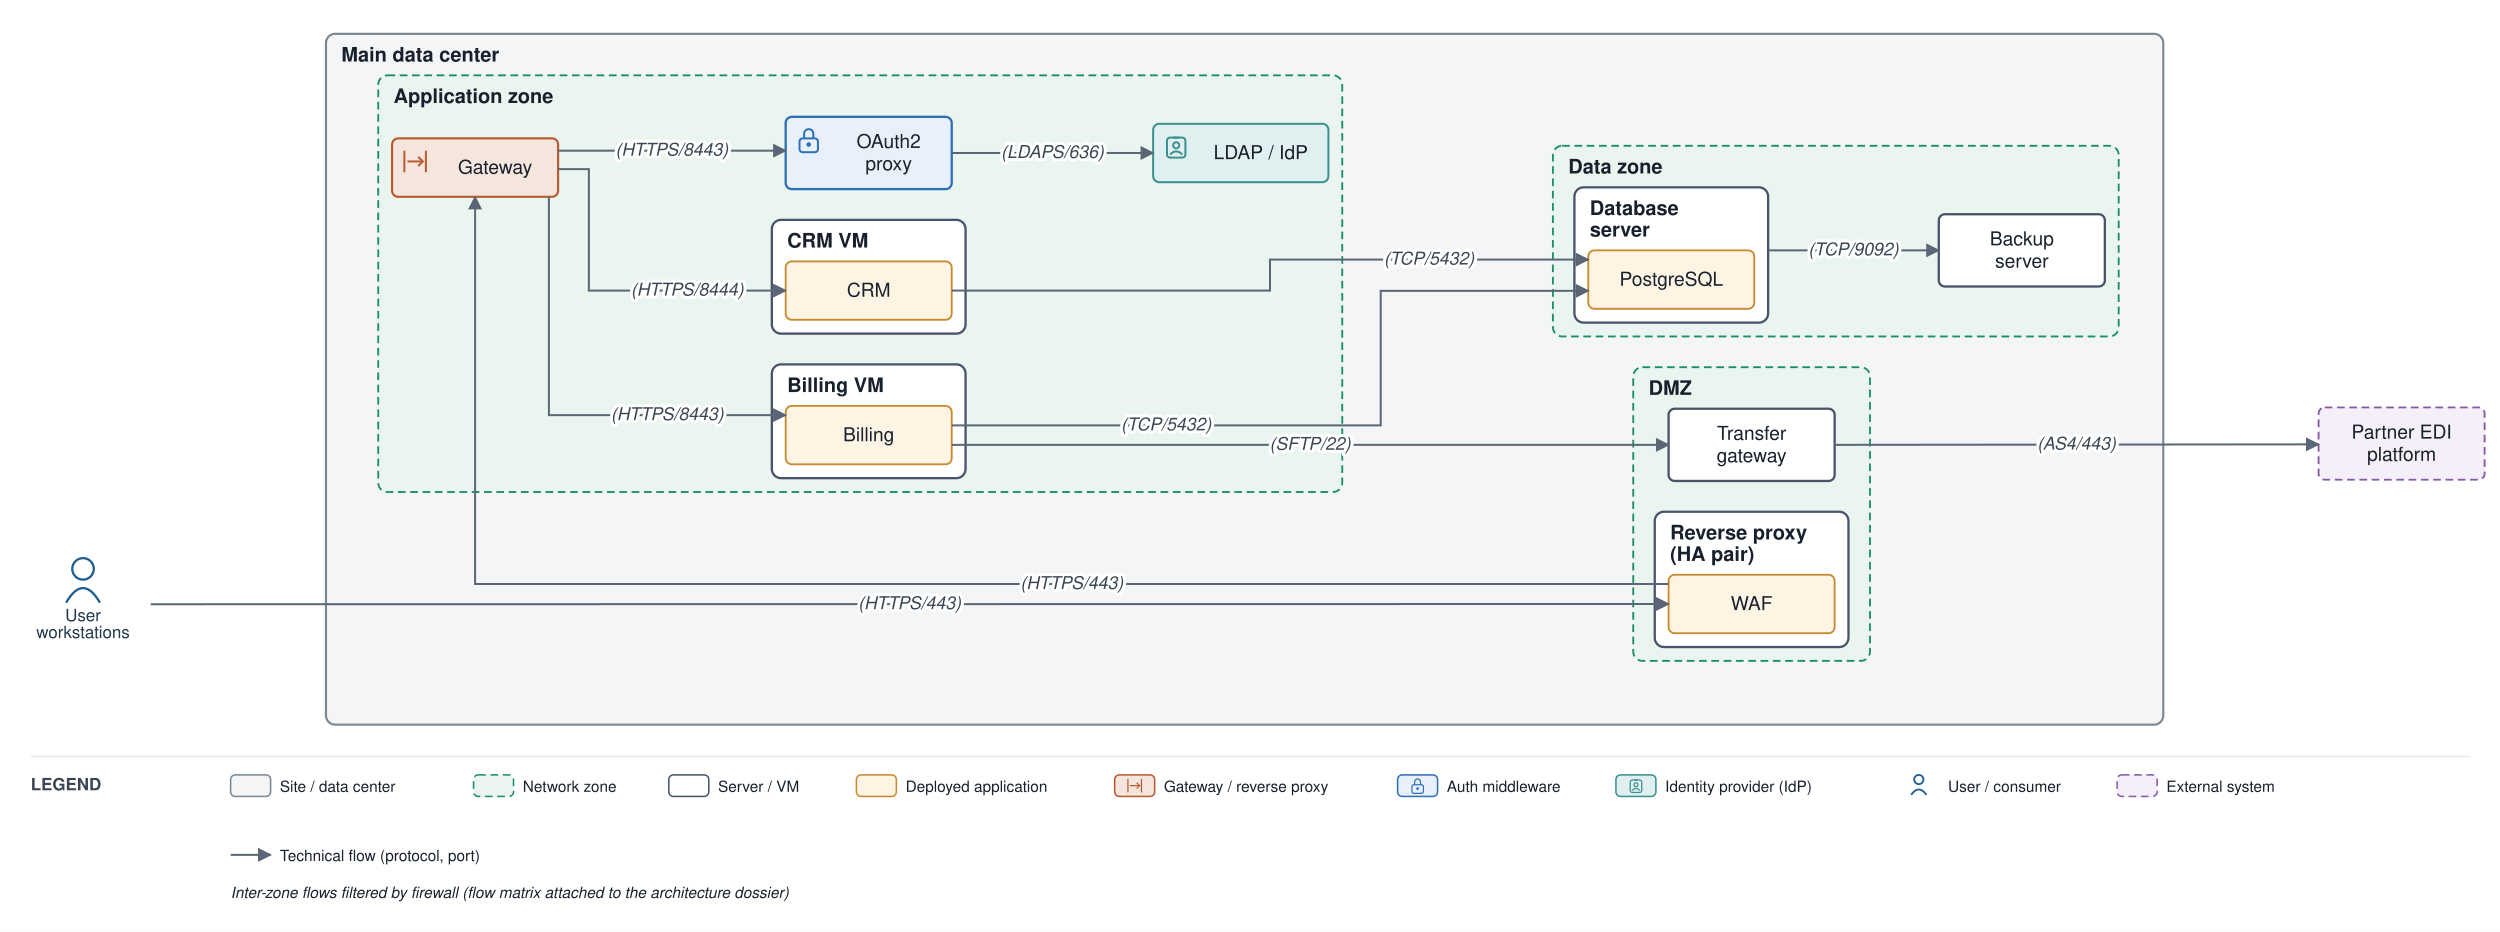
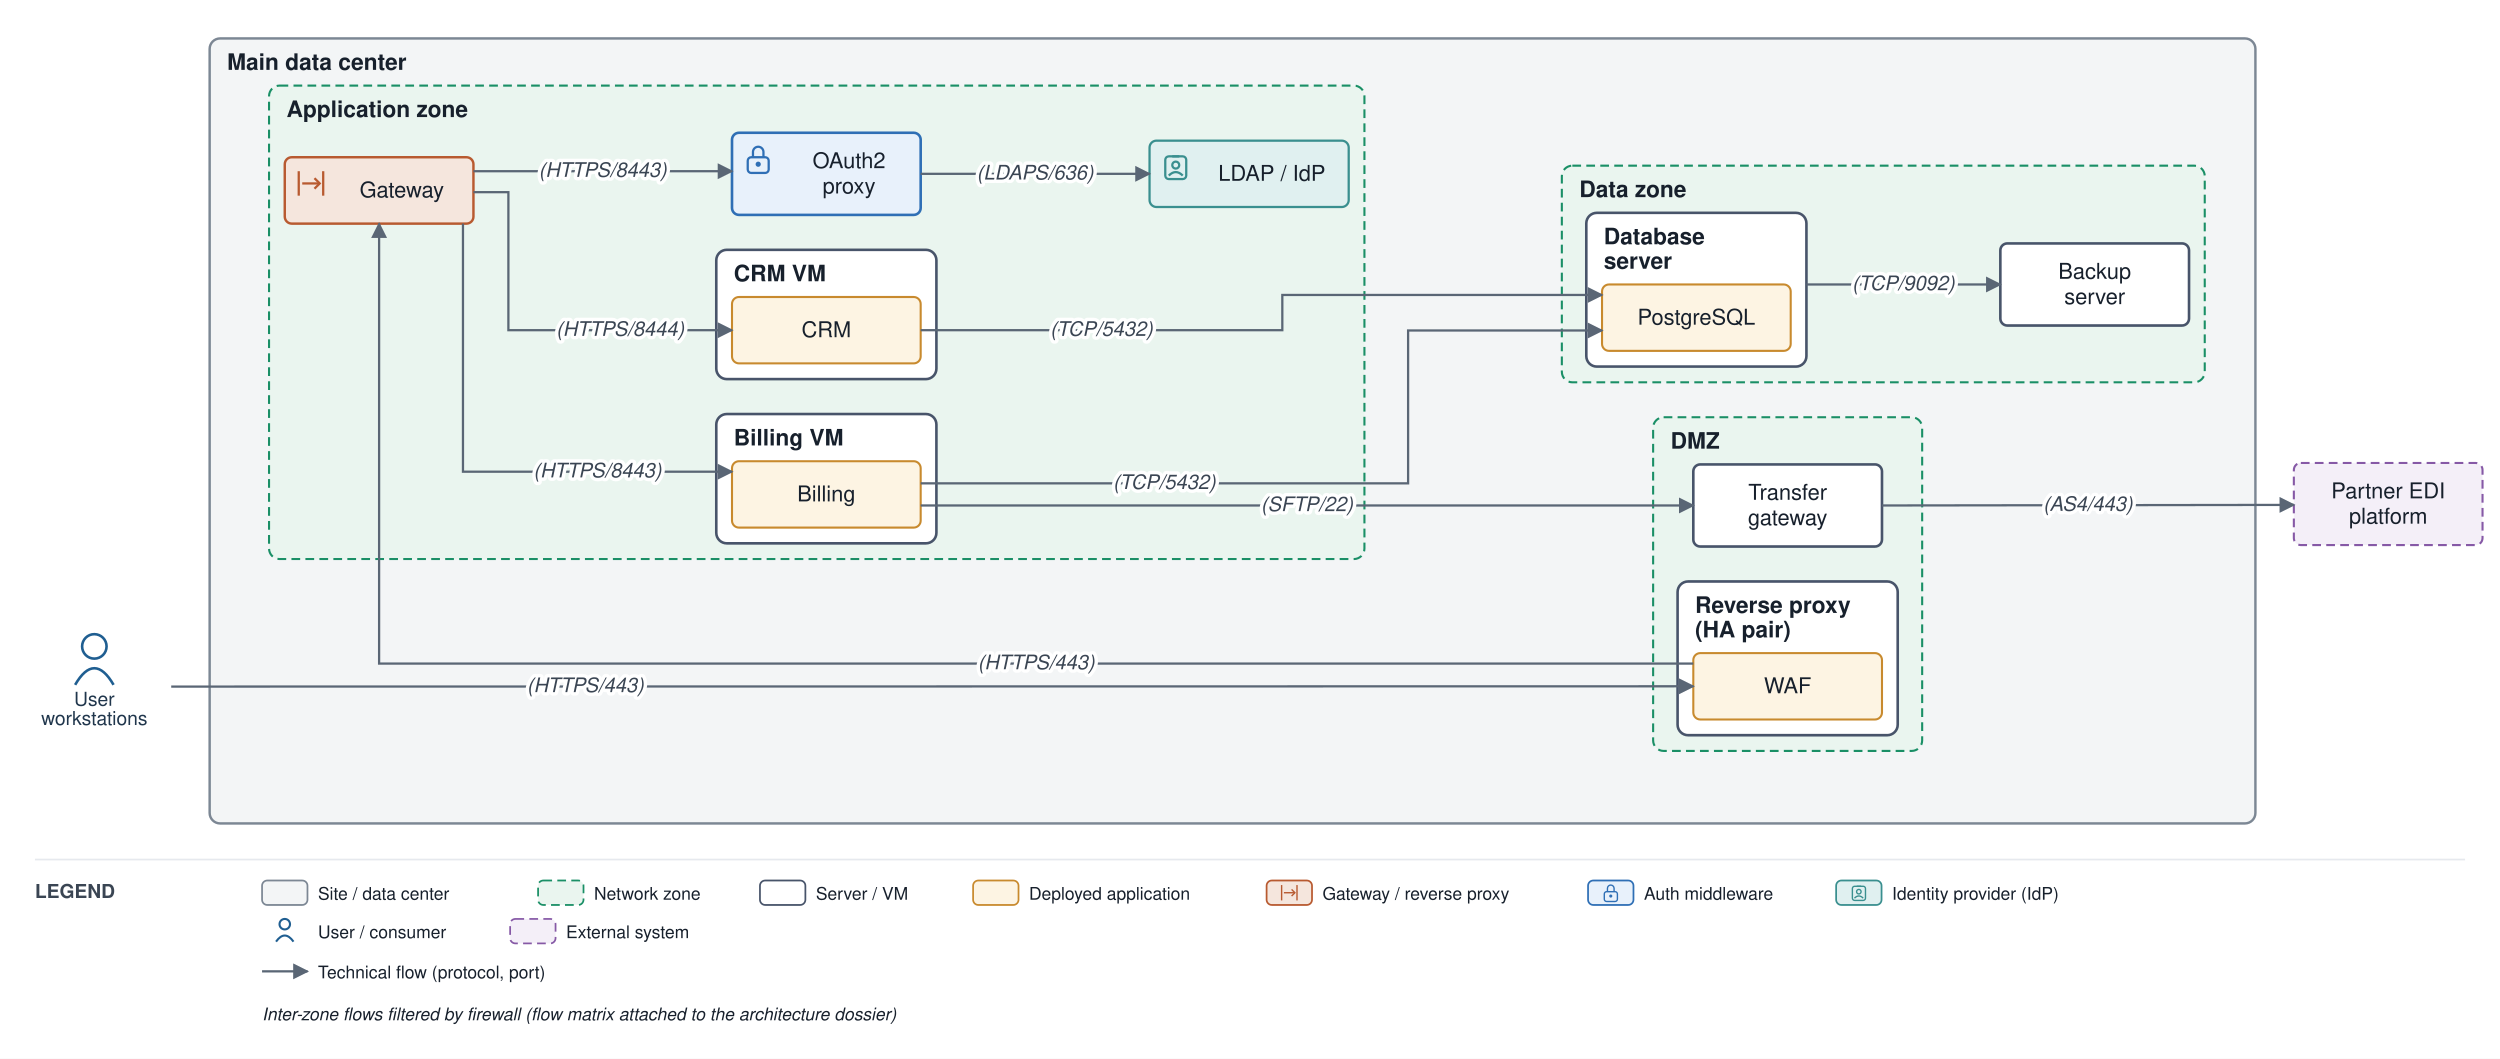
- <svg xmlns="http://www.w3.org/2000/svg" viewBox="0 0 1626 606" font-family="Helvetica,Arial,sans-serif">
+ <svg xmlns="http://www.w3.org/2000/svg" viewBox="0 0 1431 606" font-family="Helvetica,Arial,sans-serif">
  <defs>
    <marker id="arr" viewBox="0 0 10 10" refX="9" refY="5" markerWidth="7" markerHeight="7" orient="auto-start-reverse">
      <path d="M0,0 L10,5 L0,10 z" fill="#5a6675" />
    </marker>
  </defs>
-   <rect width="1626" height="606" fill="#ffffff" />
-   <rect x="212" y="22" width="1195" height="449.333" rx="6" fill="#f3f5f6" stroke="#7c8794" stroke-width="1.4" />
-   <text x="222" y="40" font-size="13" font-weight="bold" fill="#17202c">Main data center</text>
-   <rect x="1062.25" y="238.833" width="154" height="191" rx="6" fill="#eaf5ef" stroke="#1a8f66" stroke-width="1.2" stroke-dasharray="5 3" />
-   <text x="1072.25" y="256.833" font-size="13" font-weight="bold" fill="#17202c">DMZ</text>
-   <rect x="1076.25" y="332.833" width="126" height="88" rx="6" fill="#ffffff" stroke="#48546a" stroke-width="1.5" />
-   <text x="1086.25" y="350.833" font-size="13" font-weight="bold" fill="#17202c">Reverse proxy</text>
-   <text x="1086.25" y="364.833" font-size="13" font-weight="bold" fill="#17202c">(HA pair)</text>
-   <rect x="246" y="49" width="627" height="271" rx="6" fill="#eaf5ef" stroke="#1a8f66" stroke-width="1.2" stroke-dasharray="5 3" />
-   <text x="256" y="67" font-size="13" font-weight="bold" fill="#17202c">Application zone</text>
-   <rect x="502" y="237" width="126" height="74" rx="6" fill="#ffffff" stroke="#48546a" stroke-width="1.5" />
-   <text x="512" y="255" font-size="13" font-weight="bold" fill="#17202c">Billing VM</text>
-   <rect x="502" y="143" width="126" height="74" rx="6" fill="#ffffff" stroke="#48546a" stroke-width="1.5" />
-   <text x="512" y="161" font-size="13" font-weight="bold" fill="#17202c">CRM VM</text>
-   <rect x="1010" y="94.833" width="368" height="124" rx="6" fill="#eaf5ef" stroke="#1a8f66" stroke-width="1.2" stroke-dasharray="5 3" />
-   <text x="1020" y="112.833" font-size="13" font-weight="bold" fill="#17202c">Data zone</text>
-   <rect x="1024" y="121.833" width="126" height="88" rx="6" fill="#ffffff" stroke="#48546a" stroke-width="1.5" />
-   <text x="1034" y="139.833" font-size="13" font-weight="bold" fill="#17202c">Database</text>
-   <text x="1034" y="153.833" font-size="13" font-weight="bold" fill="#17202c">server</text>
-   <rect x="1085.25" y="373.833" width="108" height="38" rx="4" fill="#fdf4e3" stroke="#c88a2e" stroke-width="1.2" />
-   <text x="1139.25" y="396.833" font-size="12.5" text-anchor="middle" fill="#17202c">WAF</text>
-   <rect x="1085.25" y="265.833" width="108" height="47" rx="4" fill="#ffffff" stroke="#48546a" stroke-width="1.5" />
-   <text x="1139.25" y="286.083" font-size="12.5" text-anchor="middle" fill="#17202c">Transfer</text>
-   <text x="1139.25" y="300.583" font-size="12.5" text-anchor="middle" fill="#17202c">gateway</text>
-   <rect x="255" y="90" width="108" height="38" rx="4" fill="#f5e6dd" stroke="#b85a30" stroke-width="1.4" />
-   <path d="M 263 98 V 112 M 277 98 V 112" fill="none" stroke="#b85a30" stroke-width="1.3" />
-   <path d="M 265 105 H 275" fill="none" stroke="#b85a30" stroke-width="1.3" />
-   <path d="M 272 102 l 3 3 l -3 3" fill="none" stroke="#b85a30" stroke-width="1.3" />
-   <text x="322" y="113" font-size="12.5" text-anchor="middle" fill="#17202c">Gateway</text>
-   <rect x="511" y="76" width="108" height="47" rx="4" fill="#e8f1fb" stroke="#2f6fb5" stroke-width="1.5" />
-   <rect x="520" y="90" width="12" height="9" rx="2" fill="none" stroke="#2f6fb5" stroke-width="1.3" />
-   <path d="M 523 90 v -3 a 3 3 0 0 1 6 0 v 3" fill="none" stroke="#2f6fb5" stroke-width="1.3" />
-   <circle cx="526" cy="94" r="1.5" fill="#2f6fb5" />
-   <text x="578" y="96.25" font-size="12.5" text-anchor="middle" fill="#17202c">OAuth2</text>
-   <text x="578" y="110.75" font-size="12.5" text-anchor="middle" fill="#17202c">proxy</text>
-   <rect x="750" y="80.5" width="114" height="38" rx="4" fill="#e0f0f0" stroke="#3a8f8f" stroke-width="1.3" />
-   <rect x="759" y="89.5" width="12" height="13" rx="2" fill="none" stroke="#3a8f8f" stroke-width="1.3" />
-   <path d="M 763 89.5 H 767" fill="none" stroke="#3a8f8f" stroke-width="1.3" />
-   <circle cx="765" cy="94.5" r="2" fill="none" stroke="#3a8f8f" stroke-width="1.3" />
-   <path d="M 761 100.5 q 4 -4 8 0" fill="none" stroke="#3a8f8f" stroke-width="1.3" />
-   <text x="820" y="103.5" font-size="12.5" text-anchor="middle" fill="#17202c">LDAP / IdP</text>
-   <rect x="511" y="264" width="108" height="38" rx="4" fill="#fdf4e3" stroke="#c88a2e" stroke-width="1.2" />
-   <text x="565" y="287" font-size="12.5" text-anchor="middle" fill="#17202c">Billing</text>
-   <rect x="511" y="170" width="108" height="38" rx="4" fill="#fdf4e3" stroke="#c88a2e" stroke-width="1.2" />
-   <text x="565" y="193" font-size="12.5" text-anchor="middle" fill="#17202c">CRM</text>
-   <rect x="1033" y="162.833" width="108" height="38" rx="4" fill="#fdf4e3" stroke="#c88a2e" stroke-width="1.2" />
-   <text x="1087" y="185.833" font-size="12.5" text-anchor="middle" fill="#17202c">PostgreSQL</text>
-   <rect x="1261" y="139.333" width="108" height="47" rx="4" fill="#ffffff" stroke="#48546a" stroke-width="1.5" />
-   <text x="1315" y="159.583" font-size="12.5" text-anchor="middle" fill="#17202c">Backup</text>
-   <text x="1315" y="174.083" font-size="12.5" text-anchor="middle" fill="#17202c">server</text>
+   <rect width="1431" height="606" fill="#ffffff" />
+   <rect x="120" y="22" width="1171" height="449.333" rx="6" fill="#f3f5f6" stroke="#7c8794" stroke-width="1.4" />
+   <text x="130" y="40" font-size="13" font-weight="bold" fill="#17202c">Main data center</text>
+   <rect x="946.25" y="238.833" width="154" height="191" rx="6" fill="#eaf5ef" stroke="#1a8f66" stroke-width="1.2" stroke-dasharray="5 3" />
+   <text x="956.25" y="256.833" font-size="13" font-weight="bold" fill="#17202c">DMZ</text>
+   <rect x="960.25" y="332.833" width="126" height="88" rx="6" fill="#ffffff" stroke="#48546a" stroke-width="1.5" />
+   <text x="970.25" y="350.833" font-size="13" font-weight="bold" fill="#17202c">Reverse proxy</text>
+   <text x="970.25" y="364.833" font-size="13" font-weight="bold" fill="#17202c">(HA pair)</text>
+   <rect x="154" y="49" width="627" height="271" rx="6" fill="#eaf5ef" stroke="#1a8f66" stroke-width="1.2" stroke-dasharray="5 3" />
+   <text x="164" y="67" font-size="13" font-weight="bold" fill="#17202c">Application zone</text>
+   <rect x="410" y="237" width="126" height="74" rx="6" fill="#ffffff" stroke="#48546a" stroke-width="1.5" />
+   <text x="420" y="255" font-size="13" font-weight="bold" fill="#17202c">Billing VM</text>
+   <rect x="410" y="143" width="126" height="74" rx="6" fill="#ffffff" stroke="#48546a" stroke-width="1.5" />
+   <text x="420" y="161" font-size="13" font-weight="bold" fill="#17202c">CRM VM</text>
+   <rect x="894" y="94.833" width="368" height="124" rx="6" fill="#eaf5ef" stroke="#1a8f66" stroke-width="1.2" stroke-dasharray="5 3" />
+   <text x="904" y="112.833" font-size="13" font-weight="bold" fill="#17202c">Data zone</text>
+   <rect x="908" y="121.833" width="126" height="88" rx="6" fill="#ffffff" stroke="#48546a" stroke-width="1.5" />
+   <text x="918" y="139.833" font-size="13" font-weight="bold" fill="#17202c">Database</text>
+   <text x="918" y="153.833" font-size="13" font-weight="bold" fill="#17202c">server</text>
+   <rect x="969.25" y="373.833" width="108" height="38" rx="4" fill="#fdf4e3" stroke="#c88a2e" stroke-width="1.2" />
+   <text x="1023.25" y="396.833" font-size="12.5" text-anchor="middle" fill="#17202c">WAF</text>
+   <rect x="969.25" y="265.833" width="108" height="47" rx="4" fill="#ffffff" stroke="#48546a" stroke-width="1.5" />
+   <text x="1023.25" y="286.083" font-size="12.5" text-anchor="middle" fill="#17202c">Transfer</text>
+   <text x="1023.25" y="300.583" font-size="12.5" text-anchor="middle" fill="#17202c">gateway</text>
+   <rect x="163" y="90" width="108" height="38" rx="4" fill="#f5e6dd" stroke="#b85a30" stroke-width="1.4" />
+   <path d="M 171 98 V 112 M 185 98 V 112" fill="none" stroke="#b85a30" stroke-width="1.3" />
+   <path d="M 173 105 H 183" fill="none" stroke="#b85a30" stroke-width="1.3" />
+   <path d="M 180 102 l 3 3 l -3 3" fill="none" stroke="#b85a30" stroke-width="1.3" />
+   <text x="230" y="113" font-size="12.5" text-anchor="middle" fill="#17202c">Gateway</text>
+   <rect x="419" y="76" width="108" height="47" rx="4" fill="#e8f1fb" stroke="#2f6fb5" stroke-width="1.5" />
+   <rect x="428" y="90" width="12" height="9" rx="2" fill="none" stroke="#2f6fb5" stroke-width="1.3" />
+   <path d="M 431 90 v -3 a 3 3 0 0 1 6 0 v 3" fill="none" stroke="#2f6fb5" stroke-width="1.3" />
+   <circle cx="434" cy="94" r="1.5" fill="#2f6fb5" />
+   <text x="486" y="96.25" font-size="12.5" text-anchor="middle" fill="#17202c">OAuth2</text>
+   <text x="486" y="110.75" font-size="12.5" text-anchor="middle" fill="#17202c">proxy</text>
+   <rect x="658" y="80.5" width="114" height="38" rx="4" fill="#e0f0f0" stroke="#3a8f8f" stroke-width="1.3" />
+   <rect x="667" y="89.5" width="12" height="13" rx="2" fill="none" stroke="#3a8f8f" stroke-width="1.3" />
+   <path d="M 671 89.5 H 675" fill="none" stroke="#3a8f8f" stroke-width="1.3" />
+   <circle cx="673" cy="94.5" r="2" fill="none" stroke="#3a8f8f" stroke-width="1.3" />
+   <path d="M 669 100.5 q 4 -4 8 0" fill="none" stroke="#3a8f8f" stroke-width="1.3" />
+   <text x="728" y="103.5" font-size="12.5" text-anchor="middle" fill="#17202c">LDAP / IdP</text>
+   <rect x="419" y="264" width="108" height="38" rx="4" fill="#fdf4e3" stroke="#c88a2e" stroke-width="1.2" />
+   <text x="473" y="287" font-size="12.5" text-anchor="middle" fill="#17202c">Billing</text>
+   <rect x="419" y="170" width="108" height="38" rx="4" fill="#fdf4e3" stroke="#c88a2e" stroke-width="1.2" />
+   <text x="473" y="193" font-size="12.5" text-anchor="middle" fill="#17202c">CRM</text>
+   <rect x="917" y="162.833" width="108" height="38" rx="4" fill="#fdf4e3" stroke="#c88a2e" stroke-width="1.2" />
+   <text x="971" y="185.833" font-size="12.5" text-anchor="middle" fill="#17202c">PostgreSQL</text>
+   <rect x="1145" y="139.333" width="108" height="47" rx="4" fill="#ffffff" stroke="#48546a" stroke-width="1.5" />
+   <text x="1199" y="159.583" font-size="12.5" text-anchor="middle" fill="#17202c">Backup</text>
+   <text x="1199" y="174.083" font-size="12.5" text-anchor="middle" fill="#17202c">server</text>
  <circle cx="54" cy="370" r="7" fill="none" stroke="#1f5e91" stroke-width="1.5" />
  <path d="M 43 392 q 11 -19 22 0" fill="none" stroke="#1f5e91" stroke-width="1.5" />
  <text x="54" y="404" font-size="11" text-anchor="middle" fill="#20364c">User</text>
  <text x="54" y="415" font-size="11" text-anchor="middle" fill="#20364c">workstations</text>
-   <rect x="1508" y="265" width="108" height="47" rx="4" fill="#f4eff8" stroke="#8659a6" stroke-width="1.2" stroke-dasharray="5 3" />
-   <text x="1562" y="285.25" font-size="12.5" text-anchor="middle" fill="#17202c">Partner EDI</text>
-   <text x="1562" y="299.75" font-size="12.5" text-anchor="middle" fill="#17202c">platform</text>
-   <path d="M 98 393 L 1085.25 392.833" fill="none" stroke="#5a6675" stroke-width="1.3" marker-end="url(#arr)" />
-   <path d="M 1085.25 379.833 L 309 379.833 L 309 128" fill="none" stroke="#5a6675" stroke-width="1.3" marker-end="url(#arr)" />
-   <path d="M 619 276.667 L 898 276.667 L 898 189.167 L 1033 189.167" fill="none" stroke="#5a6675" stroke-width="1.3" marker-end="url(#arr)" />
-   <path d="M 619 189 L 826 189 L 826 168.833 L 1033 168.833" fill="none" stroke="#5a6675" stroke-width="1.3" marker-end="url(#arr)" />
-   <path d="M 363 98 L 511 98" fill="none" stroke="#5a6675" stroke-width="1.3" marker-end="url(#arr)" />
-   <path d="M 619 99.5 L 750 99.5" fill="none" stroke="#5a6675" stroke-width="1.3" marker-end="url(#arr)" />
-   <path d="M 357 128 L 357 270 L 511 270" fill="none" stroke="#5a6675" stroke-width="1.3" marker-end="url(#arr)" />
-   <path d="M 363 110 L 383 110 L 383 189 L 511 189" fill="none" stroke="#5a6675" stroke-width="1.3" marker-end="url(#arr)" />
-   <path d="M 619 289.333 L 1085.25 289.333" fill="none" stroke="#5a6675" stroke-width="1.3" marker-end="url(#arr)" />
-   <path d="M 1193.25 289.333 L 1508 289" fill="none" stroke="#5a6675" stroke-width="1.3" marker-end="url(#arr)" />
-   <path d="M 1150 162.833 L 1261 162.833" fill="none" stroke="#5a6675" stroke-width="1.3" marker-end="url(#arr)" />
-   <text x="591.625" y="396.167" font-size="11.5" text-anchor="middle" fill="#3a4553" font-style="italic" stroke="#ffffff" stroke-width="4" paint-order="stroke" stroke-linejoin="round">(HTTPS/443)</text>
-   <text x="697.125" y="383.083" font-size="11.5" text-anchor="middle" fill="#3a4553" font-style="italic" stroke="#ffffff" stroke-width="4" paint-order="stroke" stroke-linejoin="round">(HTTPS/443)</text>
-   <text x="758.5" y="279.917" font-size="11.5" text-anchor="middle" fill="#3a4553" font-style="italic" stroke="#ffffff" stroke-width="4" paint-order="stroke" stroke-linejoin="round">(TCP/5432)</text>
-   <text x="929.5" y="172.083" font-size="11.5" text-anchor="middle" fill="#3a4553" font-style="italic" stroke="#ffffff" stroke-width="4" paint-order="stroke" stroke-linejoin="round">(TCP/5432)</text>
-   <text x="437" y="101.25" font-size="11.5" text-anchor="middle" fill="#3a4553" font-style="italic" stroke="#ffffff" stroke-width="4" paint-order="stroke" stroke-linejoin="round">(HTTPS/8443)</text>
-   <text x="684.5" y="102.75" font-size="11.5" text-anchor="middle" fill="#3a4553" font-style="italic" stroke="#ffffff" stroke-width="4" paint-order="stroke" stroke-linejoin="round">(LDAPS/636)</text>
-   <text x="434" y="273.25" font-size="11.5" text-anchor="middle" fill="#3a4553" font-style="italic" stroke="#ffffff" stroke-width="4" paint-order="stroke" stroke-linejoin="round">(HTTPS/8443)</text>
-   <text x="447" y="192.25" font-size="11.5" text-anchor="middle" fill="#3a4553" font-style="italic" stroke="#ffffff" stroke-width="4" paint-order="stroke" stroke-linejoin="round">(HTTPS/8444)</text>
-   <text x="852.125" y="292.583" font-size="11.5" text-anchor="middle" fill="#3a4553" font-style="italic" stroke="#ffffff" stroke-width="4" paint-order="stroke" stroke-linejoin="round">(SFTP/22)</text>
-   <text x="1350.625" y="292.417" font-size="11.5" text-anchor="middle" fill="#3a4553" font-style="italic" stroke="#ffffff" stroke-width="4" paint-order="stroke" stroke-linejoin="round">(AS4/443)</text>
-   <text x="1205.5" y="166.083" font-size="11.5" text-anchor="middle" fill="#3a4553" font-style="italic" stroke="#ffffff" stroke-width="4" paint-order="stroke" stroke-linejoin="round">(TCP/9092)</text>
-   <line x1="20" y1="492" x2="1606" y2="492" stroke="#e6e9ee" stroke-width="1" />
+   <rect x="1313" y="265" width="108" height="47" rx="4" fill="#f4eff8" stroke="#8659a6" stroke-width="1.2" stroke-dasharray="5 3" />
+   <text x="1367" y="285.25" font-size="12.5" text-anchor="middle" fill="#17202c">Partner EDI</text>
+   <text x="1367" y="299.75" font-size="12.5" text-anchor="middle" fill="#17202c">platform</text>
+   <path d="M 98 393 L 969.25 392.833" fill="none" stroke="#5a6675" stroke-width="1.3" marker-end="url(#arr)" />
+   <path d="M 969.25 379.833 L 217 379.833 L 217 128" fill="none" stroke="#5a6675" stroke-width="1.3" marker-end="url(#arr)" />
+   <path d="M 527 276.667 L 806 276.667 L 806 189.167 L 917 189.167" fill="none" stroke="#5a6675" stroke-width="1.3" marker-end="url(#arr)" />
+   <path d="M 527 189 L 734 189 L 734 168.833 L 917 168.833" fill="none" stroke="#5a6675" stroke-width="1.3" marker-end="url(#arr)" />
+   <path d="M 271 98 L 419 98" fill="none" stroke="#5a6675" stroke-width="1.3" marker-end="url(#arr)" />
+   <path d="M 527 99.5 L 658 99.5" fill="none" stroke="#5a6675" stroke-width="1.3" marker-end="url(#arr)" />
+   <path d="M 265 128 L 265 270 L 419 270" fill="none" stroke="#5a6675" stroke-width="1.3" marker-end="url(#arr)" />
+   <path d="M 271 110 L 291 110 L 291 189 L 419 189" fill="none" stroke="#5a6675" stroke-width="1.3" marker-end="url(#arr)" />
+   <path d="M 527 289.333 L 969.25 289.333" fill="none" stroke="#5a6675" stroke-width="1.3" marker-end="url(#arr)" />
+   <path d="M 1077.25 289.333 L 1313 289" fill="none" stroke="#5a6675" stroke-width="1.3" marker-end="url(#arr)" />
+   <path d="M 1034 162.833 L 1145 162.833" fill="none" stroke="#5a6675" stroke-width="1.3" marker-end="url(#arr)" />
+   <text x="335.062" y="396.167" font-size="11.5" text-anchor="middle" fill="#3a4553" font-style="italic" stroke="#ffffff" stroke-width="4" paint-order="stroke" stroke-linejoin="round">(HTTPS/443)</text>
+   <text x="593.125" y="383.083" font-size="11.5" text-anchor="middle" fill="#3a4553" font-style="italic" stroke="#ffffff" stroke-width="4" paint-order="stroke" stroke-linejoin="round">(HTTPS/443)</text>
+   <text x="666.5" y="279.917" font-size="11.5" text-anchor="middle" fill="#3a4553" font-style="italic" stroke="#ffffff" stroke-width="4" paint-order="stroke" stroke-linejoin="round">(TCP/5432)</text>
+   <text x="630.5" y="192.25" font-size="11.5" text-anchor="middle" fill="#3a4553" font-style="italic" stroke="#ffffff" stroke-width="4" paint-order="stroke" stroke-linejoin="round">(TCP/5432)</text>
+   <text x="345" y="101.25" font-size="11.5" text-anchor="middle" fill="#3a4553" font-style="italic" stroke="#ffffff" stroke-width="4" paint-order="stroke" stroke-linejoin="round">(HTTPS/8443)</text>
+   <text x="592.5" y="102.75" font-size="11.5" text-anchor="middle" fill="#3a4553" font-style="italic" stroke="#ffffff" stroke-width="4" paint-order="stroke" stroke-linejoin="round">(LDAPS/636)</text>
+   <text x="342" y="273.25" font-size="11.5" text-anchor="middle" fill="#3a4553" font-style="italic" stroke="#ffffff" stroke-width="4" paint-order="stroke" stroke-linejoin="round">(HTTPS/8443)</text>
+   <text x="355" y="192.25" font-size="11.5" text-anchor="middle" fill="#3a4553" font-style="italic" stroke="#ffffff" stroke-width="4" paint-order="stroke" stroke-linejoin="round">(HTTPS/8444)</text>
+   <text x="748.125" y="292.583" font-size="11.5" text-anchor="middle" fill="#3a4553" font-style="italic" stroke="#ffffff" stroke-width="4" paint-order="stroke" stroke-linejoin="round">(SFTP/22)</text>
+   <text x="1195.125" y="292.417" font-size="11.5" text-anchor="middle" fill="#3a4553" font-style="italic" stroke="#ffffff" stroke-width="4" paint-order="stroke" stroke-linejoin="round">(AS4/443)</text>
+   <text x="1089.5" y="166.083" font-size="11.5" text-anchor="middle" fill="#3a4553" font-style="italic" stroke="#ffffff" stroke-width="4" paint-order="stroke" stroke-linejoin="round">(TCP/9092)</text>
+   <line x1="20" y1="492" x2="1411" y2="492" stroke="#e6e9ee" stroke-width="1" />
  <text x="20" y="514" font-size="11" font-weight="bold" fill="#3a4553">LEGEND</text>
  <rect x="150" y="504" width="26" height="14" rx="3" fill="#f3f5f6" stroke="#7c8794" />
  <text x="182" y="515" font-size="10" fill="#17202c">Site / data center</text>
  <rect x="308" y="504" width="26" height="14" rx="3" fill="#eaf5ef" stroke="#1a8f66" stroke-dasharray="5 3" />
  <text x="340" y="515" font-size="10" fill="#17202c">Network zone</text>
  <rect x="435" y="504" width="26" height="14" rx="3" fill="#ffffff" stroke="#48546a" />
  <text x="467" y="515" font-size="10" fill="#17202c">Server / VM</text>
  <rect x="557" y="504" width="26" height="14" rx="3" fill="#fdf4e3" stroke="#c88a2e" />
  <text x="589" y="515" font-size="10" fill="#17202c">Deployed application</text>
  <rect x="725" y="504" width="26" height="14" rx="3" fill="#f5e6dd" stroke="#b85a30" />
  <path d="M 733.6 506.6 V 515.4 M 742.4 506.6 V 515.4" fill="none" stroke="#b85a30" stroke-width="0.8" />
  <path d="M 734.9 511 H 741.1" fill="none" stroke="#b85a30" stroke-width="0.8" />
  <path d="M 739.3 509.1 l 1.9 1.9 l -1.9 1.9" fill="none" stroke="#b85a30" stroke-width="0.8" />
  <text x="757" y="515" font-size="10" fill="#17202c">Gateway / reverse proxy</text>
  <rect x="909" y="504" width="26" height="14" rx="3" fill="#e8f1fb" stroke="#2f6fb5" />
  <rect x="918.3" y="510.4" width="7.5" height="5.6" rx="1.3" fill="none" stroke="#2f6fb5" stroke-width="0.8" />
  <path d="M 920.1 510.4 v -1.9 a 1.9 1.9 0 0 1 3.8 0 v 1.9" fill="none" stroke="#2f6fb5" stroke-width="0.8" />
  <circle cx="922" cy="512.9" r="0.9" fill="#2f6fb5" />
  <text x="941" y="515" font-size="10" fill="#17202c">Auth middleware</text>
  <rect x="1051" y="504" width="26" height="14" rx="3" fill="#e0f0f0" stroke="#3a8f8f" />
  <rect x="1060.3" y="507.3" width="7.5" height="8.1" rx="1.3" fill="none" stroke="#3a8f8f" stroke-width="0.8" />
  <path d="M 1062.8 507.3 H 1065.3" fill="none" stroke="#3a8f8f" stroke-width="0.8" />
  <circle cx="1064" cy="510.4" r="1.3" fill="none" stroke="#3a8f8f" stroke-width="0.8" />
  <path d="M 1061.5 514.1 q 2.5 -2.5 5 0" fill="none" stroke="#3a8f8f" stroke-width="0.8" />
  <text x="1083" y="515" font-size="10" fill="#17202c">Identity provider (IdP)</text>
-   <circle cx="1248" cy="507" r="3" fill="none" stroke="#1f5e91" stroke-width="1.2" />
-   <path d="M 1243 517 q 5 -7 10 0" fill="none" stroke="#1f5e91" stroke-width="1.2" />
-   <text x="1267" y="515" font-size="10" fill="#17202c">User / consumer</text>
-   <rect x="1377" y="504" width="26" height="14" rx="3" fill="#f4eff8" stroke="#8659a6" stroke-dasharray="5 3" />
-   <text x="1409" y="515" font-size="10" fill="#17202c">External system</text>
+   <circle cx="163" cy="529" r="3" fill="none" stroke="#1f5e91" stroke-width="1.2" />
+   <path d="M 158 539 q 5 -7 10 0" fill="none" stroke="#1f5e91" stroke-width="1.2" />
+   <text x="182" y="537" font-size="10" fill="#17202c">User / consumer</text>
+   <rect x="292" y="526" width="26" height="14" rx="3" fill="#f4eff8" stroke="#8659a6" stroke-dasharray="5 3" />
+   <text x="324" y="537" font-size="10" fill="#17202c">External system</text>
  <line x1="150" y1="556" x2="176" y2="556" stroke="#5a6675" stroke-width="1.3" marker-end="url(#arr)" />
  <text x="182" y="560" font-size="10" fill="#17202c">Technical flow (protocol, port)</text>
  <text x="150" y="584" font-size="10" fill="#17202c" font-style="italic">Inter-zone flows filtered by firewall (flow matrix attached to the architecture dossier)</text>
</svg>
